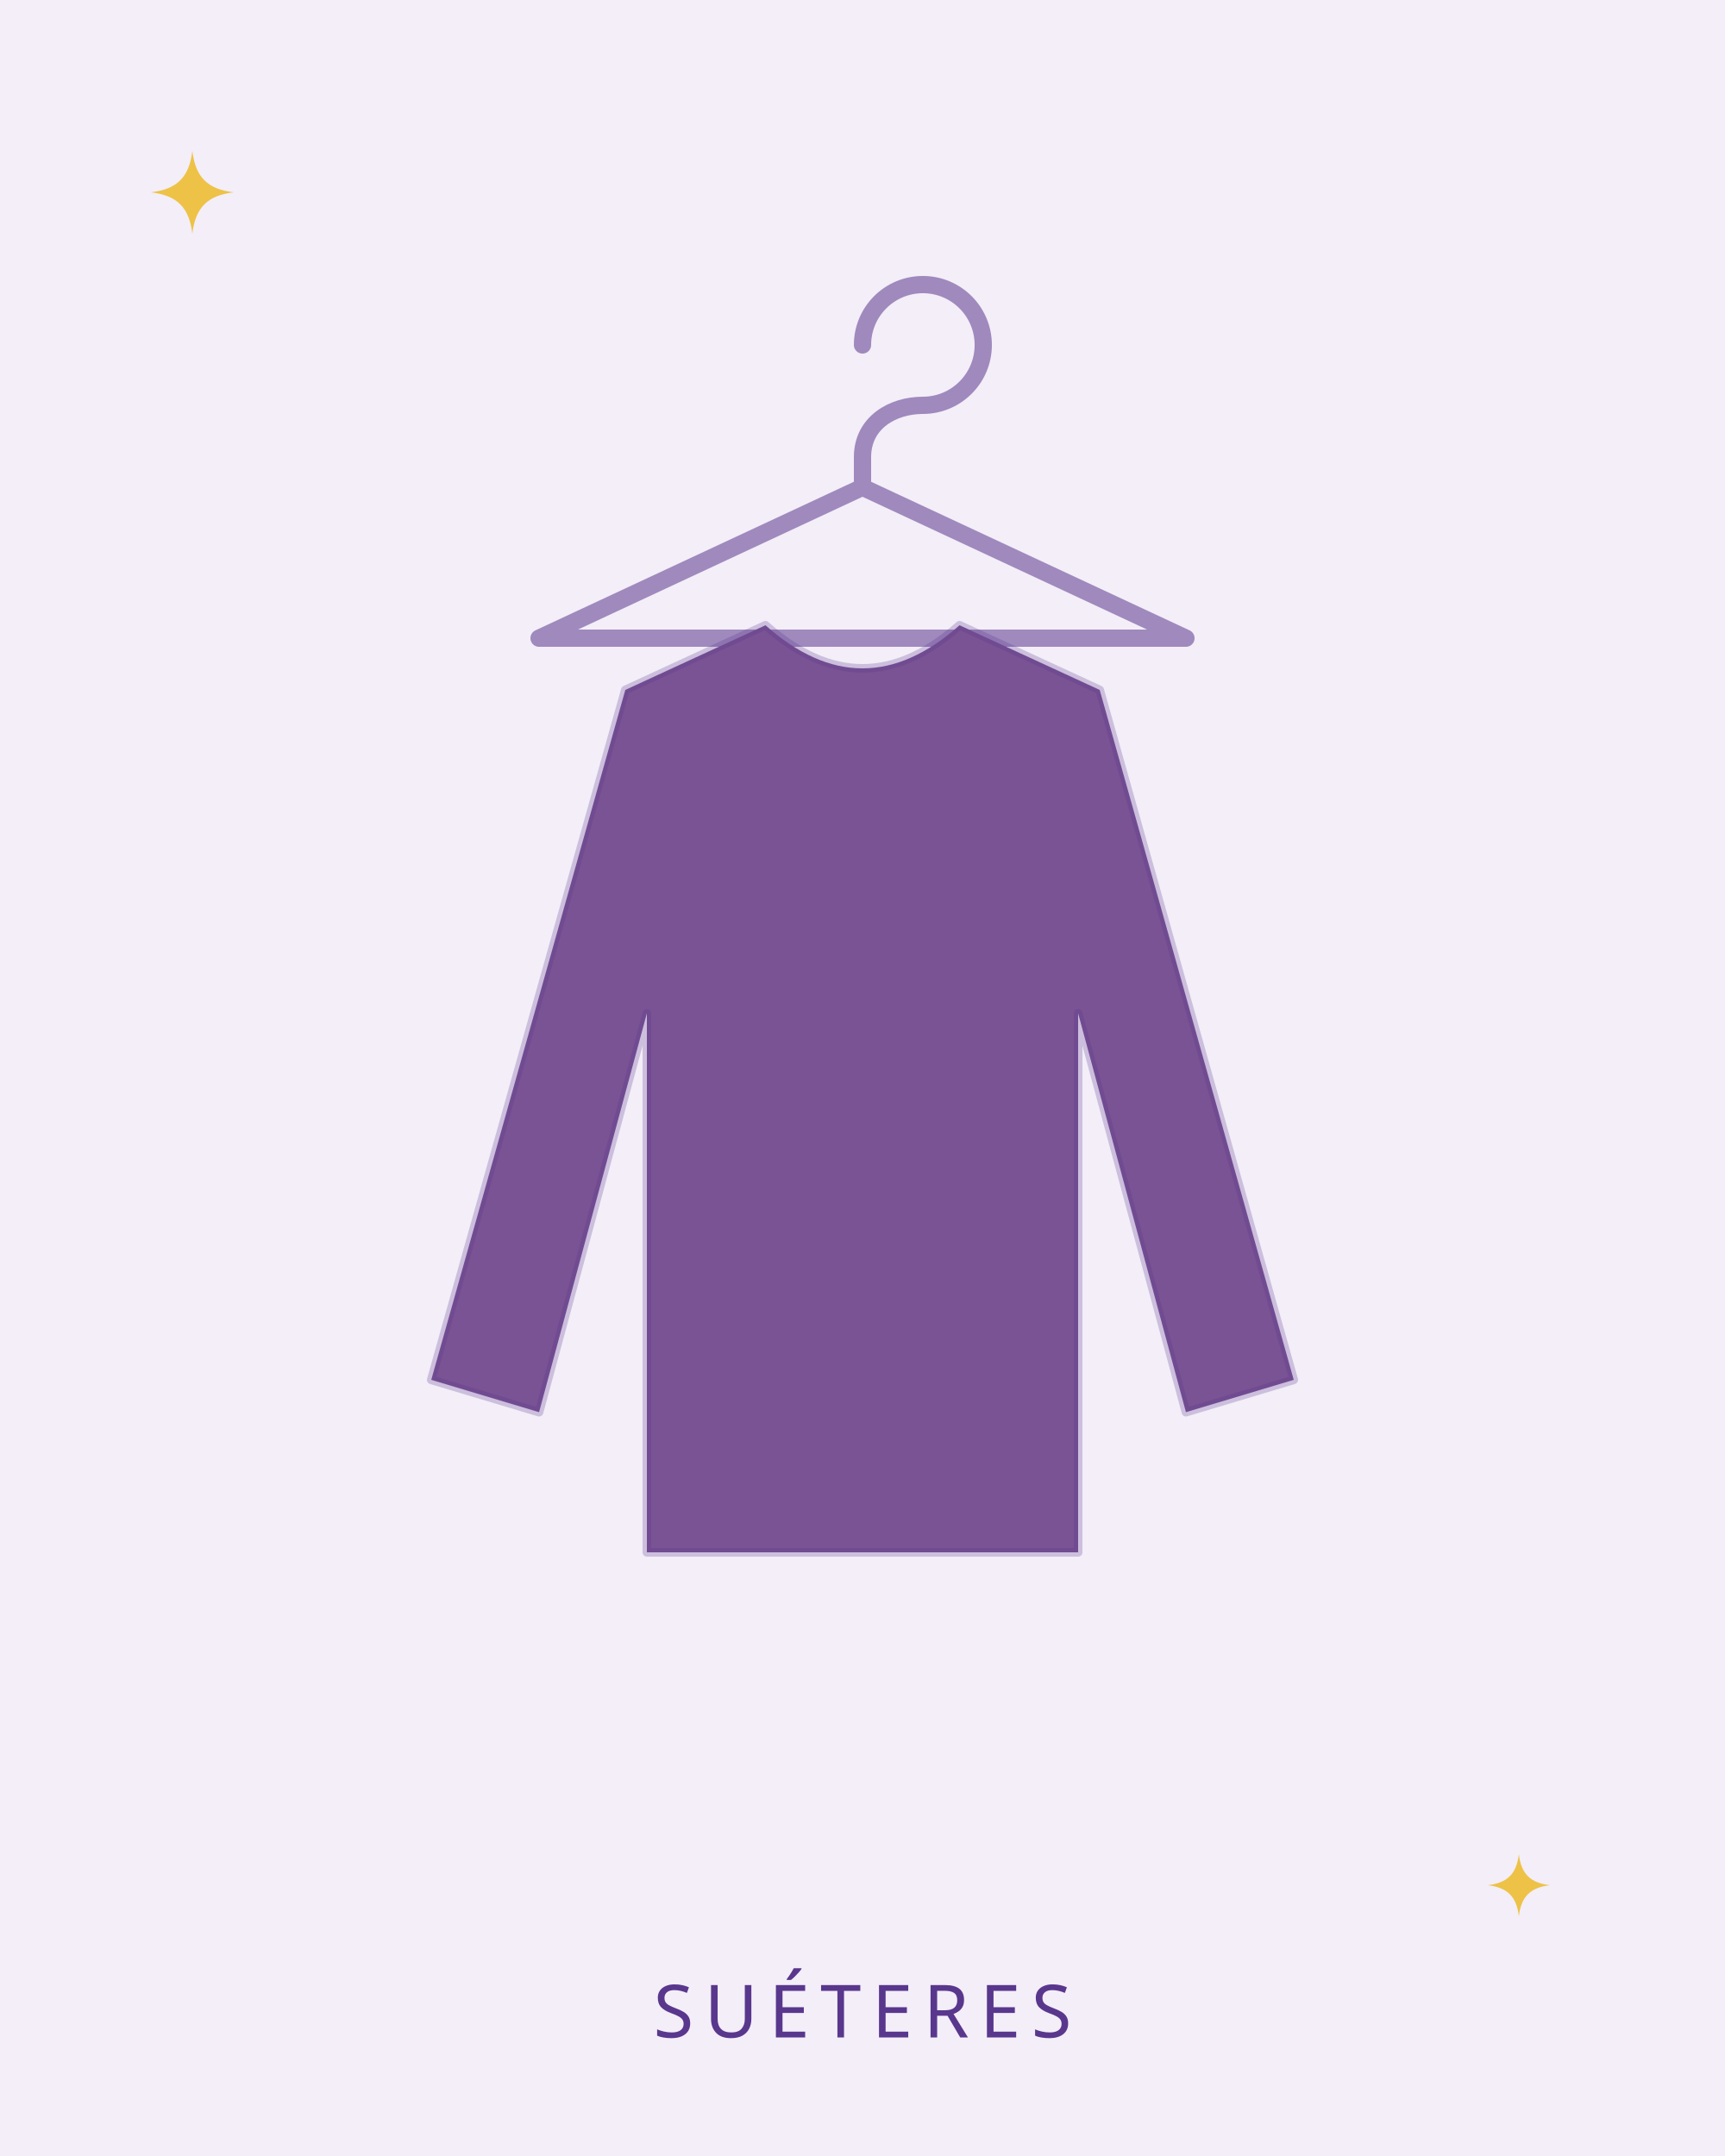
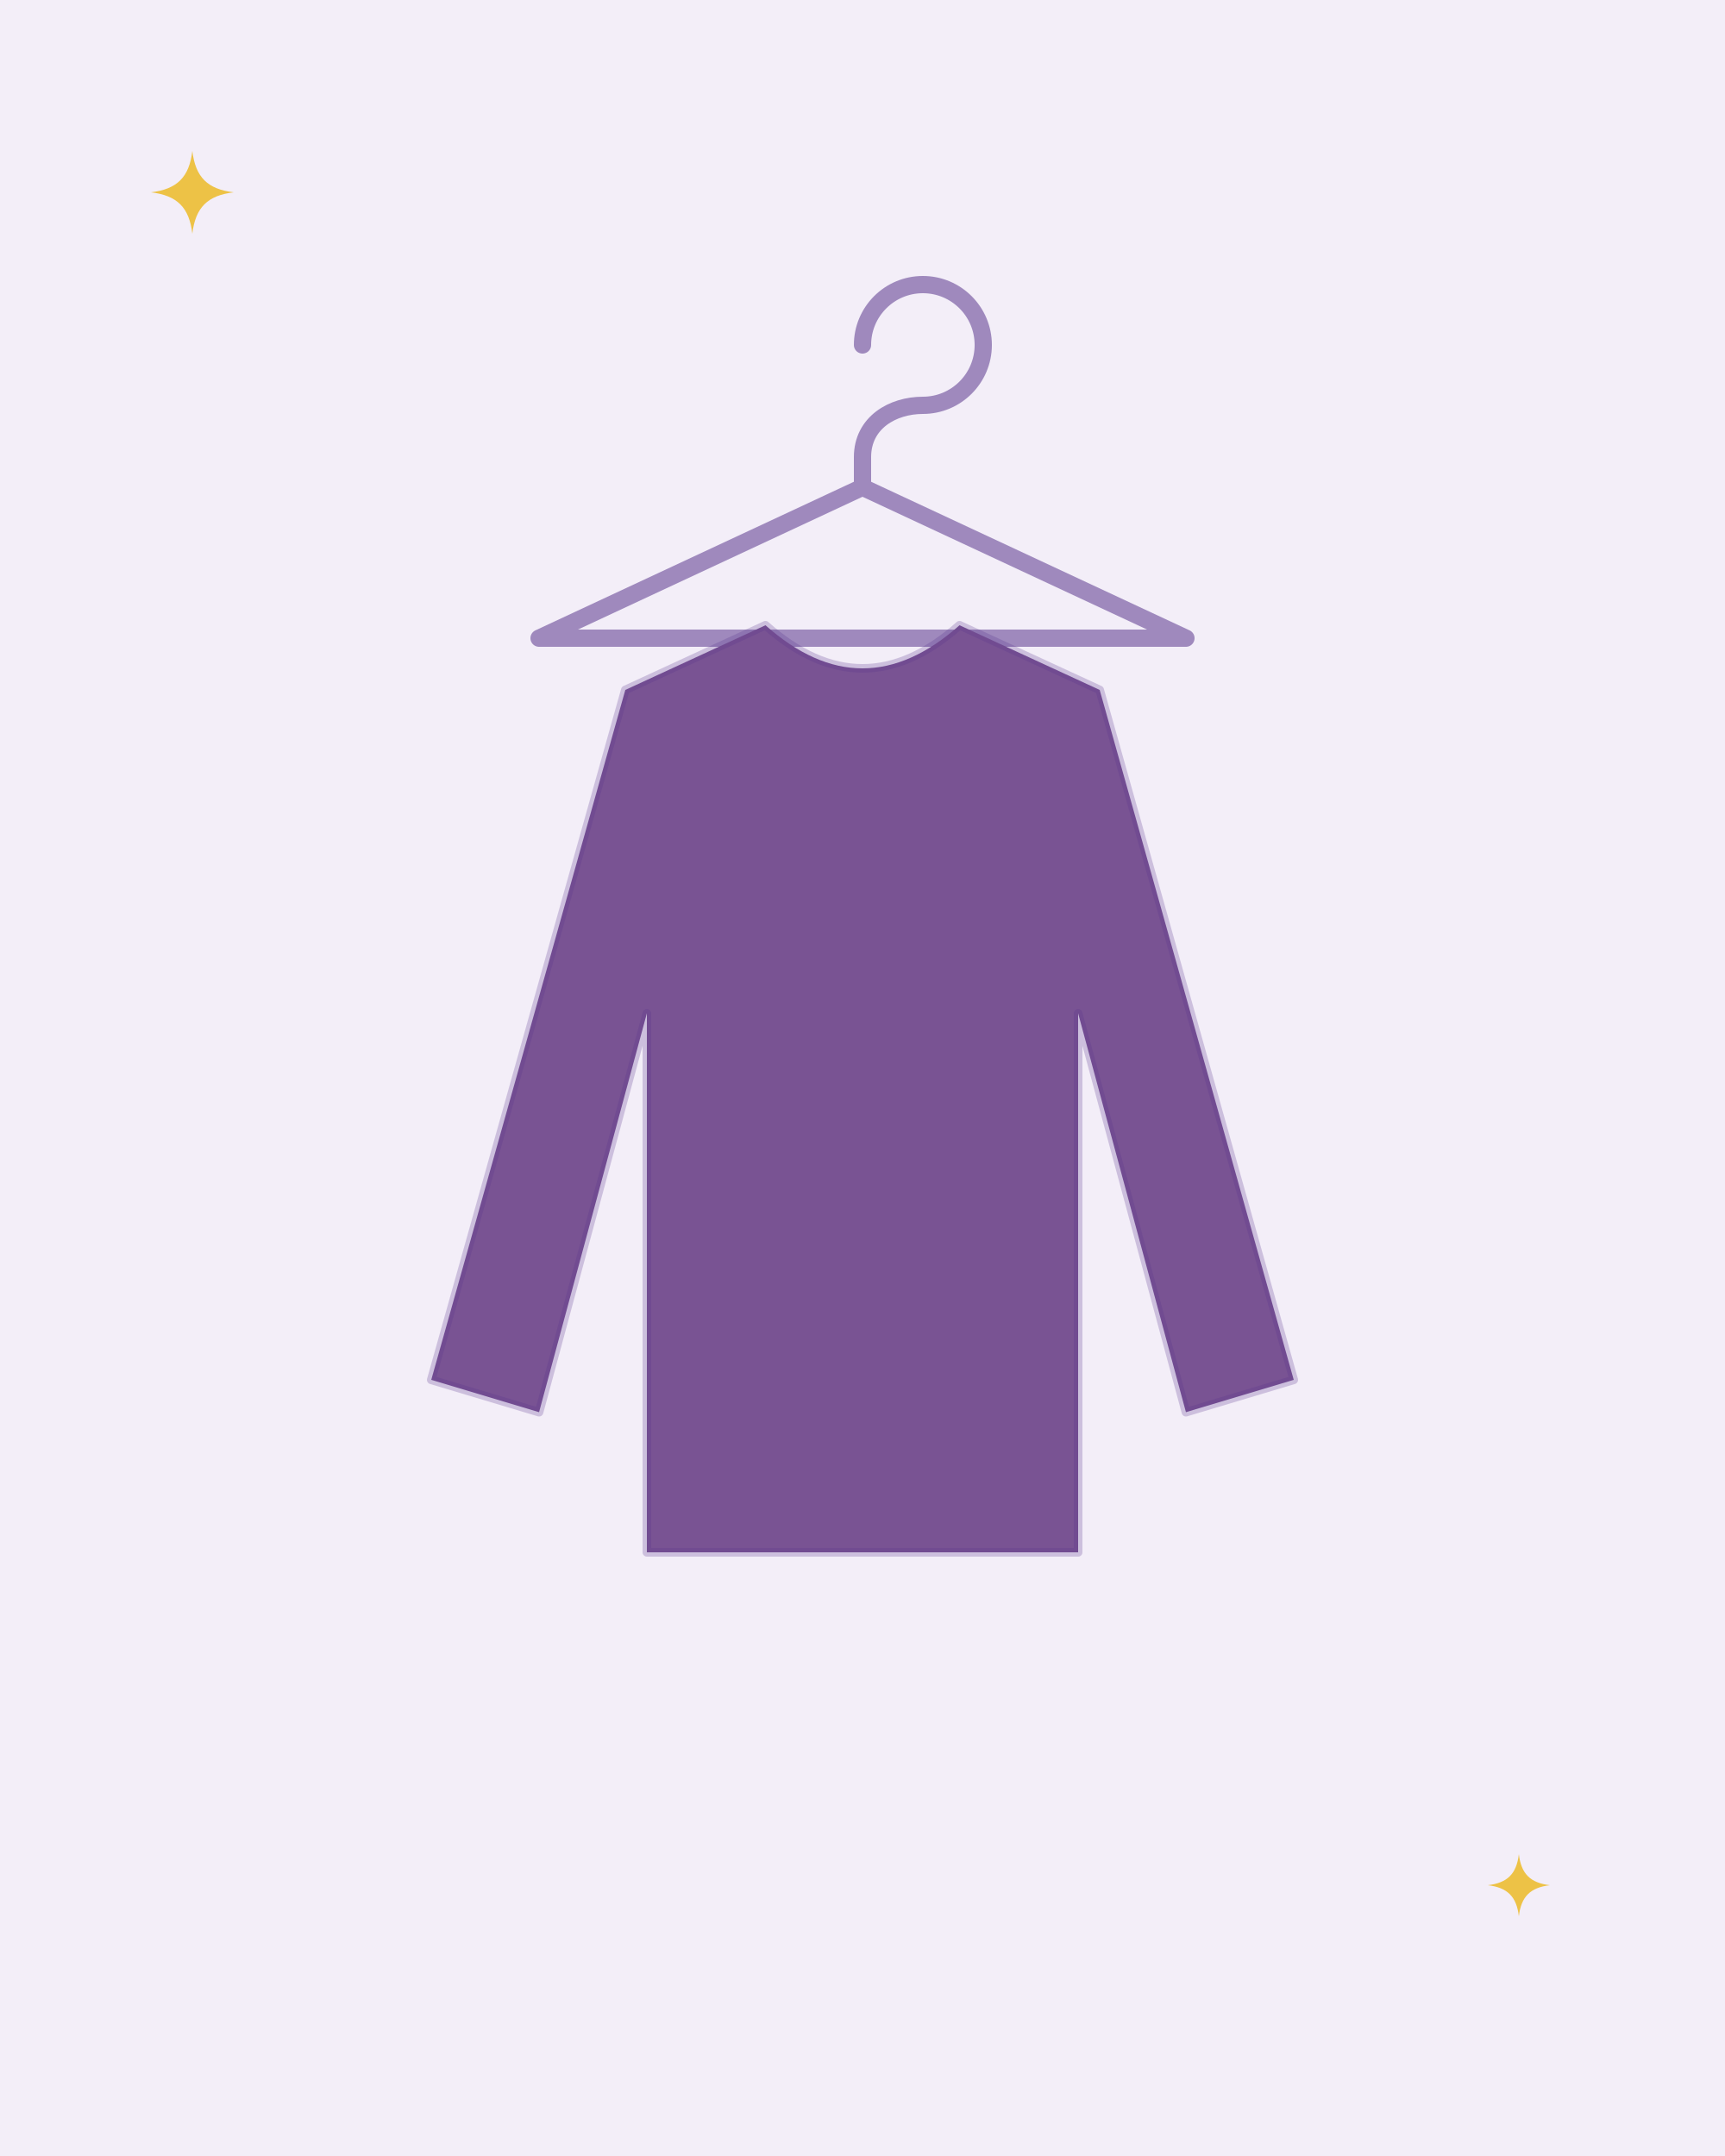
<svg xmlns="http://www.w3.org/2000/svg" viewBox="0 0 800 1000" width="800" height="1000">
  <rect width="800" height="1000" fill="#F3EEF8" />
  <path transform="translate(70 70) scale(1.6)" d="M12 0C12.9 7.6 16.4 11.1 24 12 16.4 12.9 12.9 16.4 12 24 11.1 16.4 7.6 12.9 0 12 7.6 11.1 11.1 7.6 12 0Z" fill="#EDC246" />
  <path transform="translate(690 860) scale(1.2)" d="M12 0C12.9 7.6 16.4 11.1 24 12 16.4 12.9 12.9 16.4 12 24 11.1 16.4 7.6 12.9 0 12 7.6 11.1 11.1 7.6 12 0Z" fill="#EDC246" />
  <path d="M400 160 a28 28 0 1 1 28 28 c-14 0 -28 8 -28 24 v14 l-150 70 h300 l-150 -70" fill="none" stroke="#59378D" stroke-width="8" stroke-linecap="round" stroke-linejoin="round" opacity="0.55" />
  <g>
    <path d="M290 320 L355 290 Q400 330 445 290 L510 320 L600 640 L550 655 L500 470 V720 H300 V470 L250 655 L200 640 Z" fill="#795393" stroke="#59378D" stroke-opacity="0.25" stroke-width="4" stroke-linejoin="round" />
  </g>
-   <text x="400" y="945" text-anchor="middle" font-family="Josefin Sans, Montserrat, sans-serif" font-size="34" letter-spacing="5" fill="#59378D">SUÉTERES</text>
</svg>
